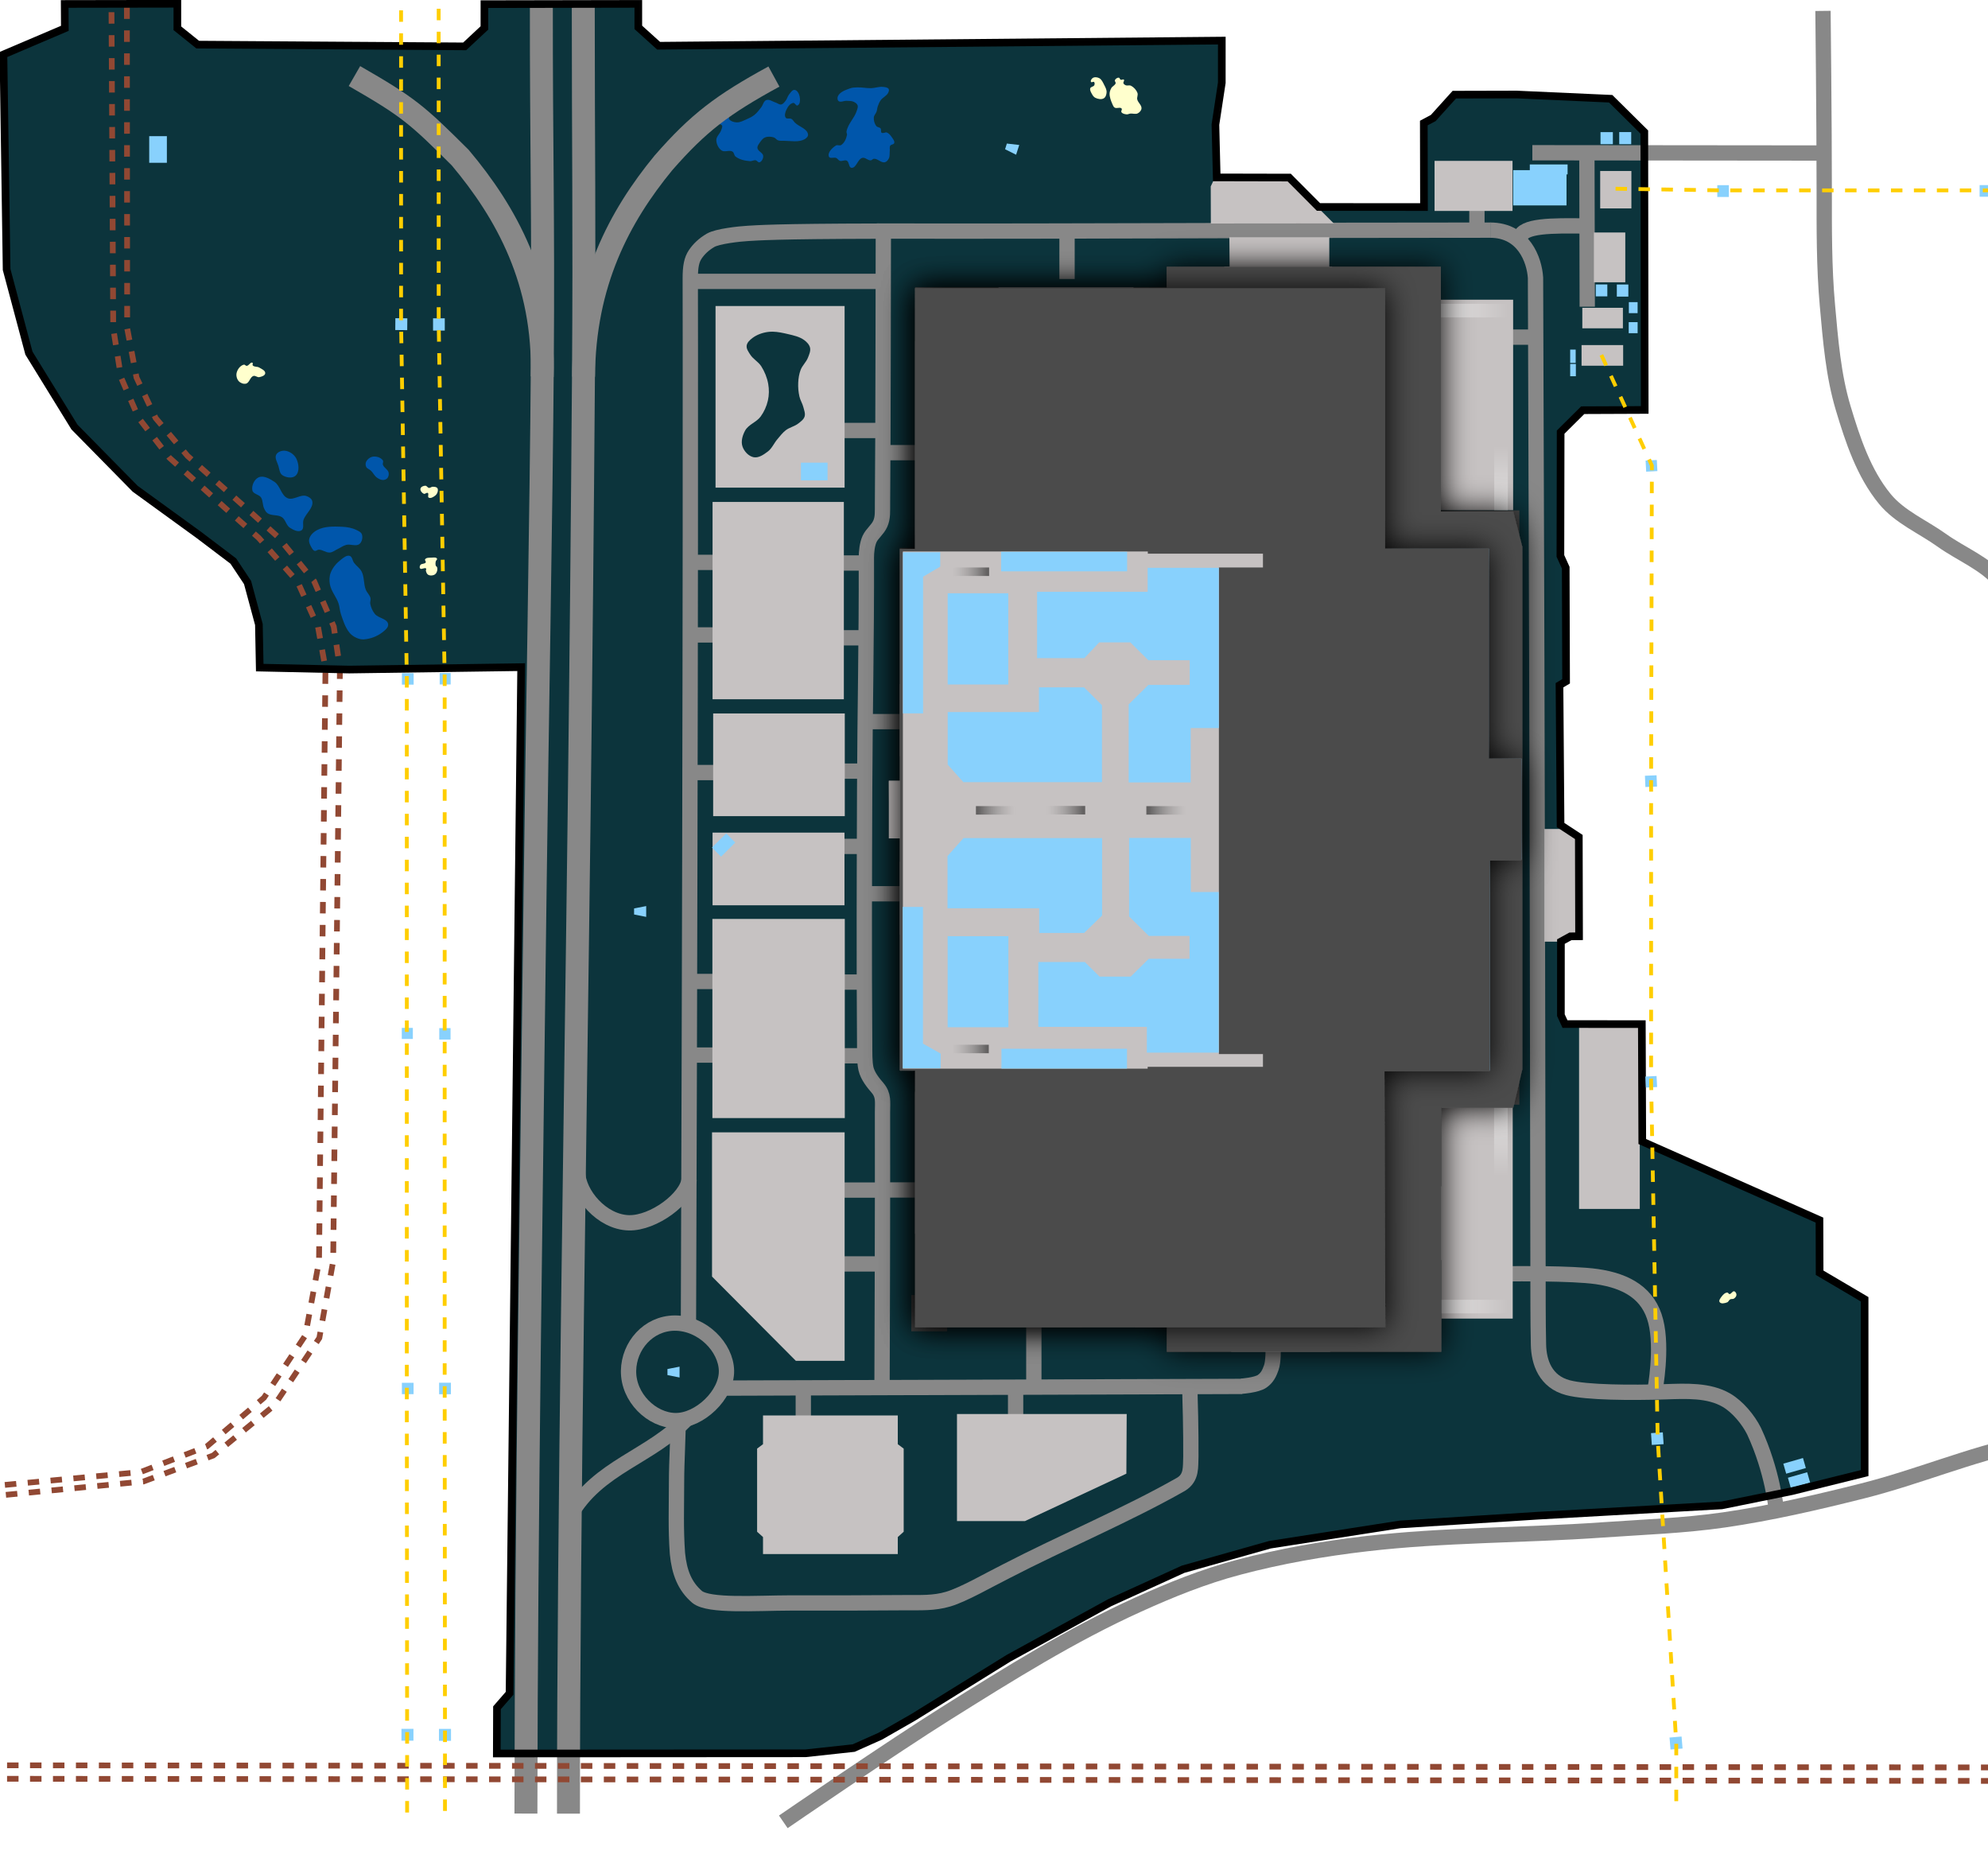
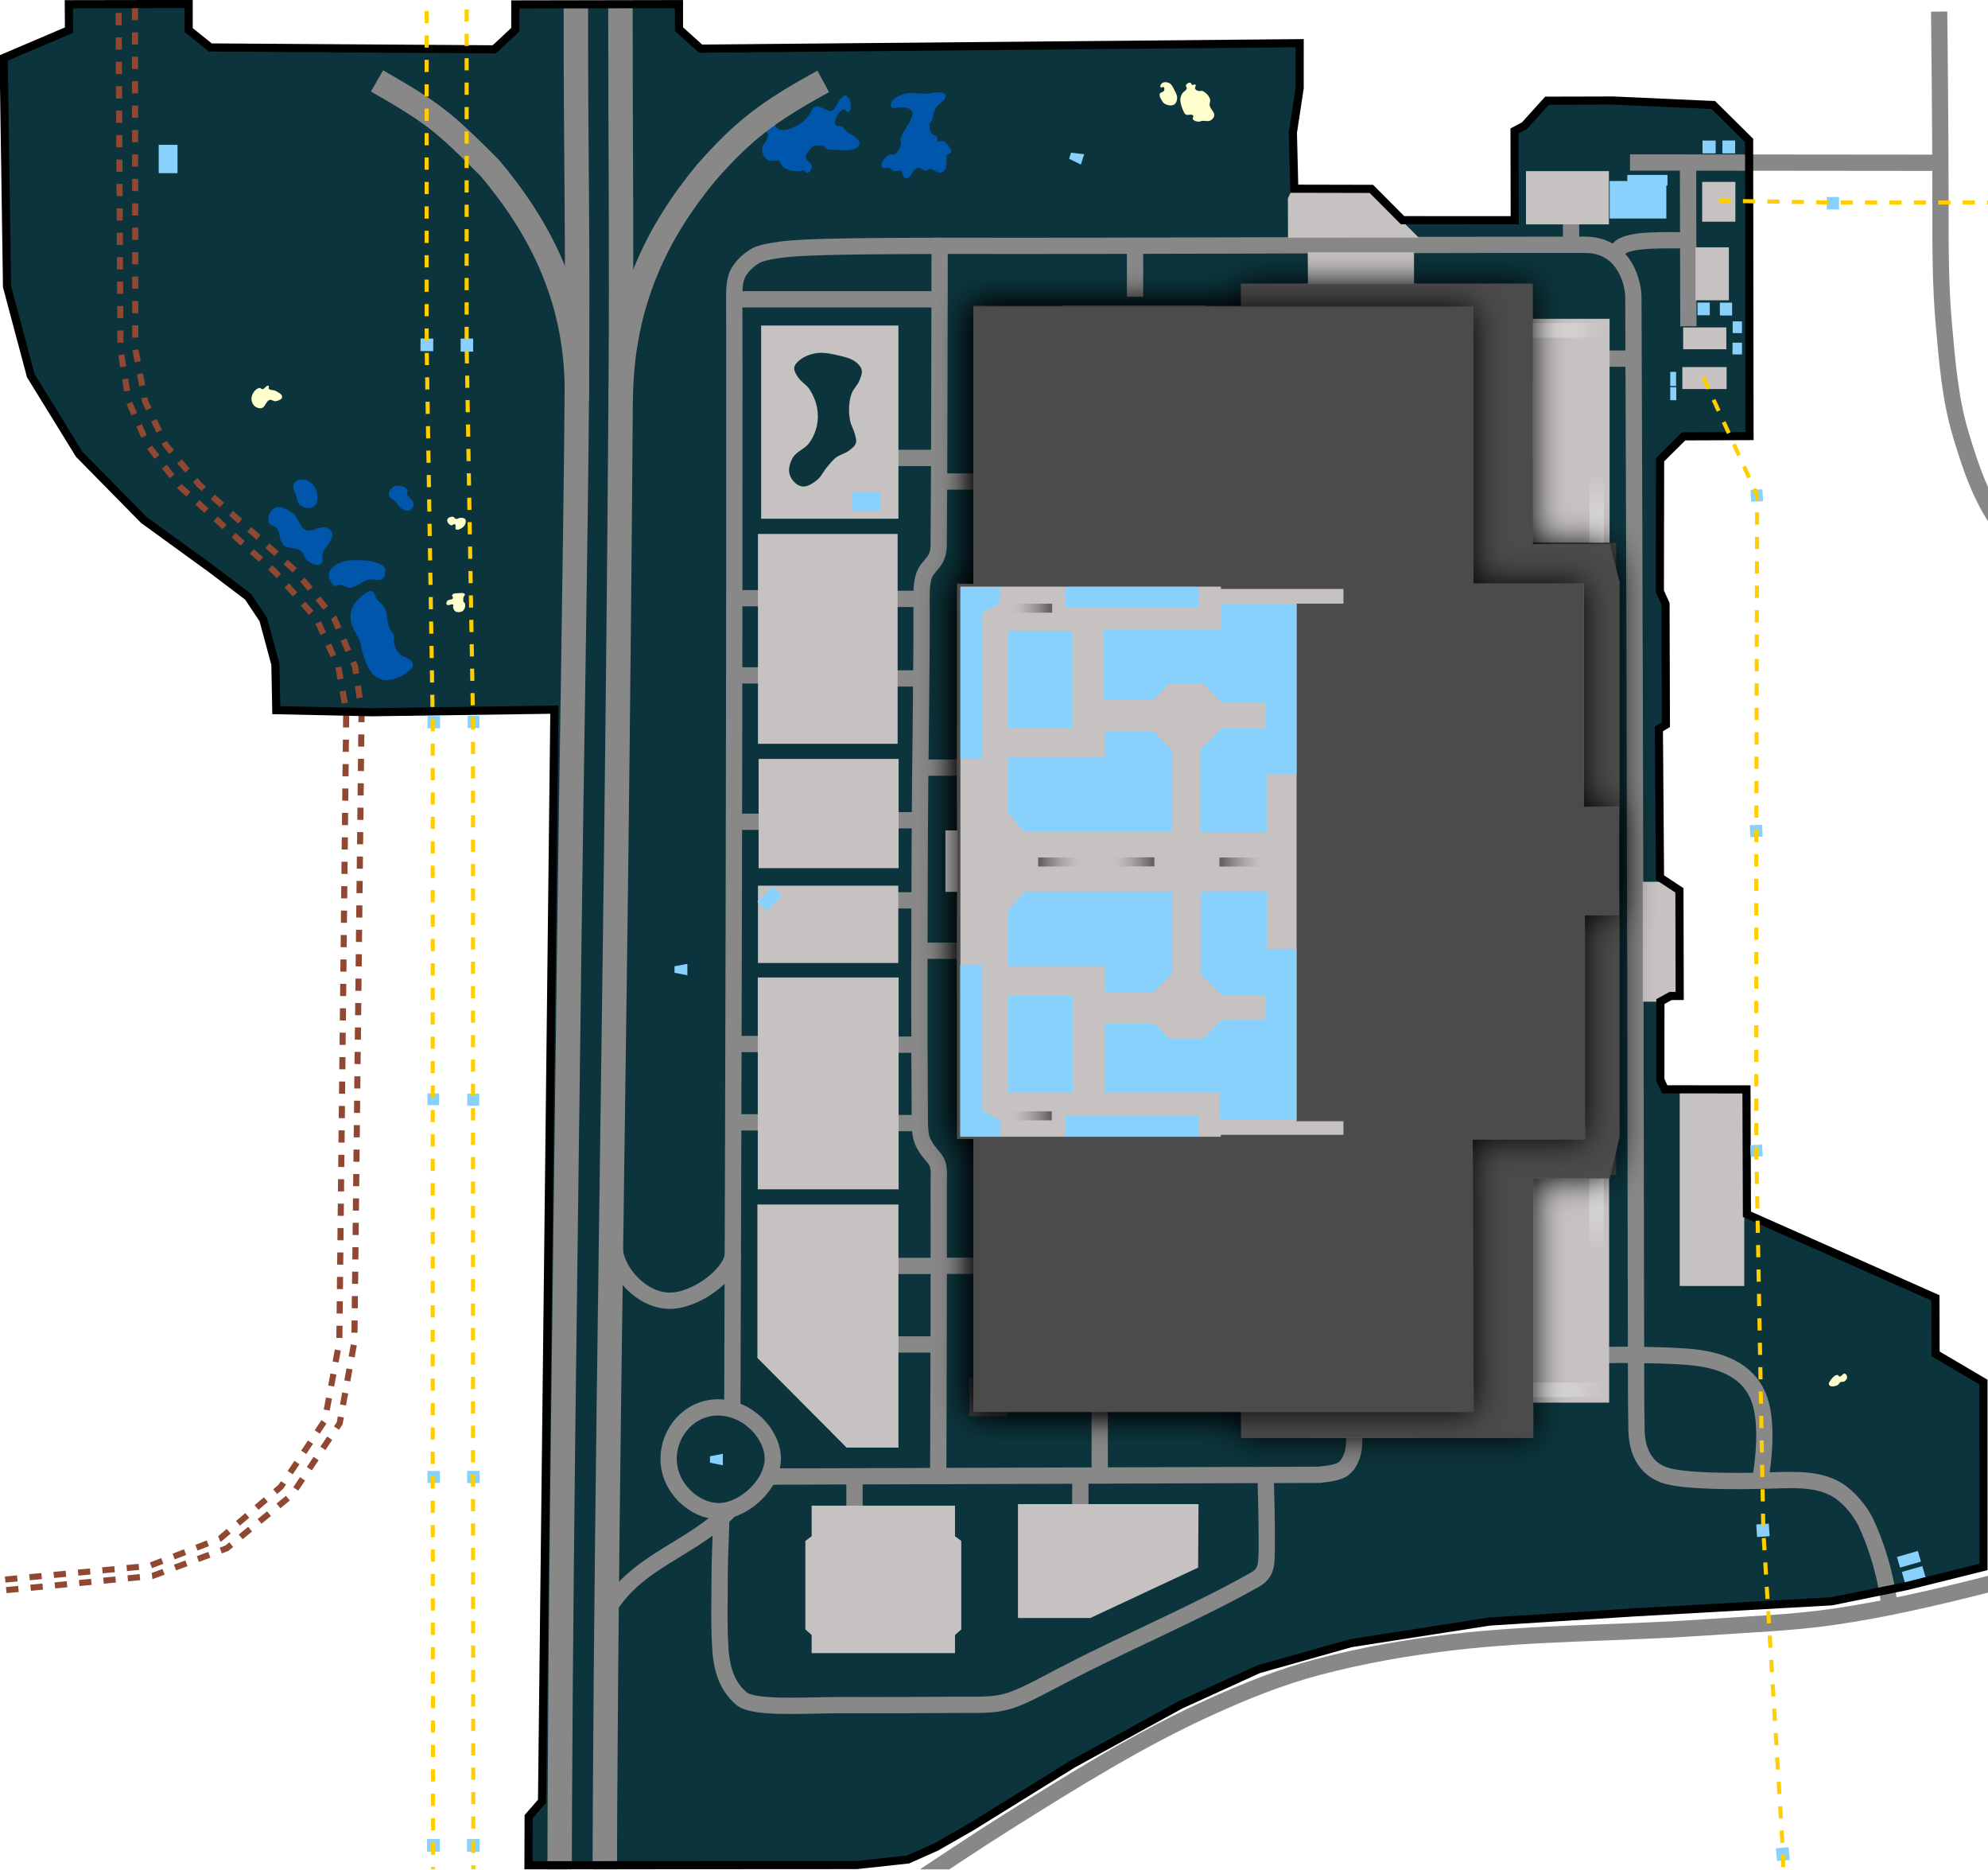
- <svg xmlns="http://www.w3.org/2000/svg" xmlns:xlink="http://www.w3.org/1999/xlink" xml:space="preserve" id="svg235" width="977.1" height="918.559" version="1.1" viewBox="0 0 977.1 977.1" preserveAspectRatio="xMinYMin meet">
+ <svg xmlns="http://www.w3.org/2000/svg" xmlns:xlink="http://www.w3.org/1999/xlink" xml:space="preserve" id="svg235" width="977.1" height="918.559" version="1.1" viewBox="0 0 977.1 977.1" preserveAspectRatio="xMinYMin slice">
  <style id="style_common">
    .cement { fill:#c6c2c2 }
    .land { fill:#0c343c }
    .rock { fill:#ffffcd }
    .water { fill:#0056ab }
    .wood { fill:#593700 }
    .tarmac { fill:#888 }
    .gravel { fill:#946d3e }
    .building { fill:#88d1fd }
    .map_border { fill:none;stroke:#000;stroke-width:4 }
    .fence { fill:none;stroke:#c4e3c3;stroke-width:1 }
    .road_tarmac { fill:none;stroke:#888 }
    .road_gravel { fill:none;stroke:#946d3e }
    .road_small { stroke-width:5 }
    .road_medium { stroke-width:8 }
    .road_large { stroke-width:12 }
    .railroad { fill:none;stroke:#914833;stroke-dasharray:6;stroke-width:3 }
    .danger { fill:red;fill-opacity:.4;stroke:red;stroke-dasharray:4,2;stroke-width:2 }
  </style>
  <style id="style_interchange">
    .shadow{filter:drop-shadow(0 0 8px #000)}
    .structure{ fill:#4b4b4b }
    .powerline{ fill:none;stroke:#ffce00;stroke-width:2;stroke-miterlimit:10;stroke-dasharray:6,6 }
  </style>
  <defs id="defs1">
    <linearGradient id="rampDown_l2r">
      <stop id="stop200" offset="0" style="stop-color:#777777;stop-opacity:0;" />
      <stop id="stop199" offset="1" style="stop-color:#000000;stop-opacity:0.5;" />
    </linearGradient>
    <linearGradient id="rampDown_r2l">
      <stop id="stop84" offset="0" style="stop-color:#000000;stop-opacity:0.5;" />
      <stop id="stop85" offset="1" style="stop-color:#777777;stop-opacity:0;" />
    </linearGradient>
    <linearGradient id="rampUp_l2r">
      <stop id="stop168" offset="0" style="stop-color:#ffffff;stop-opacity:0;" />
      <stop id="stop169" offset="1" style="stop-color:#ffffff;stop-opacity:0.5;" />
    </linearGradient>
    <linearGradient id="rampUp_r2l">
      <stop id="stop176" offset="0" style="stop-color:#ffffff;stop-opacity:0.5;" />
      <stop id="stop175" offset="1" style="stop-color:#ffffff;stop-opacity:0;" />
    </linearGradient>
    <linearGradient xlink:href="#rampDown_l2r" id="linearGradient199" x1="559.72" x2="580.328" y1="616.028" y2="616.028" gradientUnits="userSpaceOnUse" />
    <linearGradient xlink:href="#rampDown_l2r" id="linearGradient204" x1="615.41" x2="636.924" y1="475.45" y2="475.45" gradientUnits="userSpaceOnUse" />
    <linearGradient xlink:href="#rampDown_l2r" id="linearGradient208" x1="559.918" x2="580.392" y1="335.181" y2="335.181" gradientUnits="userSpaceOnUse" />
    <linearGradient xlink:href="#rampDown_l2r" id="linearGradient244" x1="654.3" x2="666.345" y1="622.466" y2="622.466" gradientUnits="userSpaceOnUse" />
    <linearGradient xlink:href="#rampDown_r2l" id="linearGradient178" x1="534.583" x2="551.118" y1="475.259" y2="475.259" gradientUnits="userSpaceOnUse" />
    <linearGradient xlink:href="#rampDown_r2l" id="linearGradient183" x1="562.593" x2="578.763" y1="648.223" y2="648.223" gradientUnits="userSpaceOnUse" />
    <linearGradient xlink:href="#rampDown_r2l" id="linearGradient185" x1="689.426" x2="716.388" y1="638.206" y2="638.206" gradientUnits="userSpaceOnUse" />
    <linearGradient xlink:href="#rampDown_r2l" id="linearGradient190" x1="653.566" x2="665.019" y1="326.371" y2="326.371" gradientUnits="userSpaceOnUse" />
    <linearGradient xlink:href="#rampDown_r2l" id="linearGradient192" x1="563.652" x2="577.103" y1="216.613" y2="216.613" gradientUnits="userSpaceOnUse" />
    <linearGradient xlink:href="#rampDown_r2l" id="linearGradient194" x1="547.947" x2="578.655" y1="313.955" y2="313.955" gradientUnits="userSpaceOnUse" />
    <linearGradient xlink:href="#rampDown_r2l" id="linearGradient202" x1="675.547" x2="697.621" y1="475.556" y2="475.556" gradientUnits="userSpaceOnUse" />
    <linearGradient xlink:href="#rampDown_r2l" id="linearGradient206" x1="575.148" x2="596.969" y1="475.676" y2="475.676" gradientUnits="userSpaceOnUse" />
    <linearGradient xlink:href="#rampDown_r2l" id="linearGradient240" x1="887.882" x2="887.882" y1="481.813" y2="469.194" gradientUnits="userSpaceOnUse" />
    <linearGradient xlink:href="#rampDown_r2l" id="linearGradient84" x1="655.973" x2="655.973" y1="565.05" y2="554.986" gradientUnits="userSpaceOnUse" />
    <linearGradient xlink:href="#rampUp_l2r" id="linearGradient169" x1="674.614" x2="687.492" y1="475.591" y2="475.591" gradientUnits="userSpaceOnUse" />
    <linearGradient xlink:href="#rampUp_l2r" id="linearGradient175" x1="574.559" x2="586.747" y1="475.591" y2="475.591" gradientUnits="userSpaceOnUse" />
    <linearGradient xlink:href="#rampUp_l2r" id="linearGradient229" x1="566.338" x2="574.468" y1="216.6" y2="216.6" gradientUnits="userSpaceOnUse" />
    <linearGradient xlink:href="#rampUp_l2r" id="linearGradient231" x1="547.768" x2="566.721" y1="314.02" y2="314.02" gradientUnits="userSpaceOnUse" />
    <linearGradient xlink:href="#rampUp_l2r" id="linearGradient233" x1="534.908" x2="545.617" y1="475.273" y2="475.273" gradientUnits="userSpaceOnUse" />
    <linearGradient xlink:href="#rampUp_l2r" id="linearGradient235" x1="563.23" x2="574.456" y1="648.18" y2="648.18" gradientUnits="userSpaceOnUse" />
    <linearGradient xlink:href="#rampUp_l2r" id="linearGradient237" x1="652.08" x2="652.08" y1="570.197" y2="552.706" gradientUnits="userSpaceOnUse" />
    <linearGradient xlink:href="#rampUp_l2r" id="linearGradient239" x1="688.48" x2="705.508" y1="638.044" y2="638.044" gradientUnits="userSpaceOnUse" />
    <linearGradient xlink:href="#rampUp_r2l" id="linearGradient173" x1="624.846" x2="637.665" y1="475.41" y2="475.41" gradientUnits="userSpaceOnUse" />
    <linearGradient xlink:href="#rampUp_r2l" id="linearGradient180" x1="569.985" x2="582.735" y1="615.862" y2="615.862" gradientUnits="userSpaceOnUse" />
    <linearGradient xlink:href="#rampUp_r2l" id="linearGradient187" x1="569.395" x2="583.138" y1="335.232" y2="335.232" gradientUnits="userSpaceOnUse" />
    <linearGradient xlink:href="#rampUp_r2l" id="linearGradient219" x1="887.768" x2="887.768" y1="481.878" y2="469.138" gradientUnits="userSpaceOnUse" />
    <linearGradient xlink:href="#rampUp_r2l" id="linearGradient221" x1="882.455" x2="882.455" y1="298.96" y2="261.574" gradientUnits="userSpaceOnUse" />
    <linearGradient xlink:href="#rampUp_r2l" id="linearGradient223" x1="848.279" x2="886.75" y1="182.324" y2="182.324" gradientUnits="userSpaceOnUse" />
    <linearGradient xlink:href="#rampUp_r2l" id="linearGradient225" x1="882.449" x2="882.449" y1="650.491" y2="691.245" gradientUnits="userSpaceOnUse" />
    <linearGradient xlink:href="#rampUp_r2l" id="linearGradient227" x1="848.471" x2="886.866" y1="767.817" y2="767.817" gradientUnits="userSpaceOnUse" />
    <linearGradient xlink:href="#rampUp_r2l" id="linearGradient242" x1="660.831" x2="668.614" y1="326.469" y2="326.469" gradientUnits="userSpaceOnUse" />
    <linearGradient xlink:href="#rampUp_r2l" id="linearGradient246" x1="660.571" x2="669.358" y1="622.62" y2="622.62" gradientUnits="userSpaceOnUse" />
  </defs>
  <g id="Ground_Level" data-name="Ground Level">
    <g id="Base_Terrain" class="land" data-name="Base Terrain">
      <path d="m816.069 530.62 2.145 4.638 40.176.043.231 61.355 92.636 41.079.08 27.516 23.521 13.856.018 90.846-37.972 9.438-36.744 7.449-96.386 5.404-71.785 4.546-68.048 10.614-45.401 12.824-38.391 17.498-52.854 29.013-49.816 30.879-17.22 9.853-13.949 6.225-25.19 2.73-161.375.098.085-23.886 6.578-7.562 6.071-536.368-89.927 1.258-46.756-1.014-.439-22.528-5.931-21.96-7.45-11.209-18.054-13.67-33.258-24.122-31.744-32.266-23.791-38.609-11.672-43.721L1.796 28.49 33.901 14.808l-.075-12.738 58.9-.101V14.773l10.636 8.546 139.573.925 10.325-9.642.01-12.427 80.452-.152V14.306l10.629 9.602 294.436-2.689-.005 22.034-3.329 21.897.679 27.578 37.898.084 15.306 15.373 55.157.034-.096-43.904 4.918-2.611 11.036-12.225 32.516-.08 49.232 2.214 17.588 17.406.201 145.256-32.401.133-11.547 11.464-.123 64.705 2.782 6.141.185 59.389-3.449 2.054.56 73.058 9.544 6.268.131 51.896-4.503.032-4.977 2.732z" />
    </g>
    <g id="Water" class="water">
      <path d="M190.207 334.203c3.412-.247 6.891-1.532 9.604-3.617 1.417-1.09 3.381-2.597 3.118-4.365-.433-2.904-5.161-3.063-6.985-5.363-1.191-1.502-2.005-3.357-2.37-5.239-.19-.98.355-2.022.125-2.993-.395-1.666-1.883-2.891-2.494-4.49-1.142-2.987-.679-6.501-2.121-9.355-.917-1.815-2.786-2.977-3.991-4.615-.841-1.143-.891-3.193-2.245-3.617-1.599-.501-3.289.971-4.615 1.996-2.297 1.774-4.334 4.146-5.363 6.86-.724 1.908-.746 4.104-.374 6.111.657 3.549 3.344 6.431 4.49 9.854.608 1.817.634 3.796 1.247 5.612 1.142 3.384 2.245 6.951 4.49 9.729.915 1.131 2.169 2.013 3.492 2.619 1.239.567 2.633.972 3.992.873z" />
      <path d="M166.634 287.306c2.016-.036 3.853 1.675 5.862 1.497 1.501-.133 2.752-1.23 4.116-1.871 1.464-.688 2.802-1.702 4.365-2.12 2.255-.604 5.197 1.002 6.985-.499 1.312-1.102 1.799-3.366 1.247-4.989-.41-1.205-1.844-1.824-2.994-2.37-2.269-1.077-4.849-1.515-7.358-1.621-4.4-.186-9.219-.343-13.097 1.746-1.842.992-3.673 2.694-4.115 4.739-.34 1.569.55 3.236 1.371 4.615.362.606.814 1.323 1.497 1.497.714.182 1.384-.61 2.121-.624z" />
      <path d="M143.493 251.855c-2.396-1.582-5.677-3.53-8.29-2.341-2.302 1.048-3.809 4.395-3.243 6.86.43 1.874 3.43 2.014 4.49 3.617 1.096 1.658.769 3.942 1.621 5.738.435.917.918 1.908 1.747 2.494 2.148 1.521 5.434.635 7.608 2.121 1.888 1.29 2.195 4.246 4.116 5.488 1.748 1.129 4.355 2.507 6.094 1.363 1.518-.998.456-3.626 1.015-5.355 1.116-3.451 5.359-6.303 4.615-9.853-.284-1.356-1.803-2.329-3.127-2.738-3.121-.966-6.705 2.399-9.732 1.168-3.399-1.381-3.852-6.542-6.914-8.562z" />
      <path d="M195.071 238.663c-1.477.189-2.94 1.294-3.617 2.62-.416.814-.396 1.919 0 2.744.461.959 1.728 1.256 2.494 1.995 1.147 1.105 1.817 2.701 3.119 3.617.947.667 2.085 1.277 3.242 1.247.819-.02 1.728-.362 2.246-.997.617-.759.825-1.911.623-2.869-.349-1.66-2.469-2.503-2.993-4.116-.232-.712.422-1.627 0-2.245-1.032-1.511-3.299-2.228-5.114-1.996z" />
      <path d="M148.915 235.579c-1.646-.143-3.751.596-4.507 2.065-.904 1.758.551 3.931 1.127 5.822.515 1.69.613 3.876 2.066 4.882 1.905 1.32 5.242 1.852 6.948.282 2.189-2.016 1.705-6.258.375-8.92-1.086-2.175-3.587-3.922-6.009-4.131z" />
      <path d="M374.511 73.191c.011 2.038 1.084 4.298 2.762 5.455 1.579 1.089 4.105-.423 5.724.606.842.535.766 1.942 1.549 2.559 2.091 1.648 4.955 2.229 7.61 2.424.976.072 1.931-.631 2.896-.471.753.125 1.285 1.284 2.02 1.077 1.231-.345 2.013-2.023 1.953-3.3-.08-1.718-2.836-2.467-3.03-4.176-.11-.969.599-1.885 1.145-2.694.746-1.105 1.596-2.318 2.828-2.829 1.431-.593 3.171-.47 4.647 0 .813.259 1.286 1.189 2.088 1.482 1.016.371 2.151.265 3.233.269 3.579.014 7.569.912 10.708-.808.885-.485 1.913-1.419 1.818-2.425-.291-3.085-4.667-4.083-6.869-6.263-.633-.626-1.043-1.518-1.819-1.953-.879-.493-2.357.2-2.963-.606-.839-1.116-.255-2.911.337-4.176.72-1.538 1.948-3.385 3.636-3.569.843-.092 1.371 1.665 2.156 1.347 1.478-.6 1.463-3.084 1.144-4.647-.291-1.43-1.178-3.324-2.626-3.502-1.235-.151-2.098 1.402-2.896 2.357-.805.964-1.025 2.327-1.818 3.3-.634.777-1.305 1.765-2.29 1.953-1.025.196-1.964-.709-2.963-1.01-1.601-.483-3.279-1.853-4.849-1.28-1.468.537-1.722 2.615-2.694 3.839-1.088 1.369-2.136 2.814-3.502 3.906-1.225.979-2.669 1.669-4.108 2.29-1.643.709-3.33 1.672-5.118 1.616-1.371-.043-2.948-.439-3.839-1.482-.761-.89.223-2.769-.741-3.435-1.233-.851-3.277-.265-4.445.673-1.218.979-2.249 2.92-1.684 4.378.4 1.03 2.471.493 2.964 1.482.387.776-.199 1.736-.472 2.559-.591 1.782-2.501 3.174-2.492 5.051z" />
      <path d="M438.363 52.775c-.64-.57-.623-1.789-.248-2.559 1.101-2.257 3.997-3.185 6.357-4.045 1.174-.428 2.466-.448 3.715-.495 2.424-.092 4.84.471 7.265.413 2.102-.051 4.187-.923 6.274-.66 1.019.129 2.356.195 2.889 1.073.345.569.045 1.383-.248 1.981-.82 1.678-2.886 2.436-3.962 3.963-.667.946-1.104 2.045-1.486 3.137-.318.907-.344 1.899-.661 2.807-.361 1.034-1.316 1.88-1.403 2.972-.124 1.571.338 3.308 1.321 4.54.53.664 1.72.557 2.229 1.238.455.61-.082 1.733.495 2.229.314.269.826.107 1.239.083.447-.027.89-.37 1.32-.248 1.255.358 2.152 1.565 2.89 2.642.6.877 1.485 1.961 1.156 2.972-.254.777-1.64.623-2.064 1.321-.474.779-.15 1.818-.248 2.724-.143 1.323.102 2.773-.495 3.963-.428.852-1.136 1.764-2.064 1.981-1.966.461-3.768-1.998-5.779-1.816-.588.053-.98.769-1.568.826-1.517.145-2.889-1.653-4.376-1.321-2.529.565-3.21 5.544-5.779 5.201-1.46-.195-1.092-3.025-2.394-3.715-1.07-.568-2.483.464-3.632.083-.763-.253-1.164-1.16-1.899-1.486-1.174-.522-3.271.512-3.797-.66-.942-2.097 1.676-4.653 3.632-5.861.776-.479 1.956.243 2.724-.248 1.714-1.095 2.668-3.286 3.055-5.284.111-.573-.34-1.157-.248-1.734.637-3.999 4.171-7.029 5.366-10.897.287-.929.75-1.977.413-2.889-.317-.86-1.23-1.437-2.064-1.816-1.137-.517-2.468-.425-3.715-.495-1.401-.079-3.162 1.016-4.21.083z" />
    </g>
    <g id="Structure" class="structure">
      <path d="m753.2 139.421-143.313.015v10.694H478.383v136.242h-7.971v272.834h7.921v117.698h-1.866v18.947h18.704v-2.246h114.874v13.026h143.412l.29-129.237h40.604V266.772h-41.443z" />
    </g>
    <g id="Roads" class="road_tarmac">
      <g id="Normal_Roads" class="road_medium" data-name="Normal Roads">
        <path d="M297.988 792.235c14.514-25.829 42.63-30.618 61.465-51.118" />
        <path d="M379.821 716.477c.227 12.606-14.117 26.222-26.725 26.062-12.291-.158-24.699-11.961-24.477-26.062.214-13.064 10.305-24.768 24.074-24.92 14.6-.054 26.908 12.735 27.128 24.92z" />
        <path d="M301.997 612.56c.195 11.491 12.638 26.263 26.811 26.582 12.852.288 30.38-12.701 31.501-22.739" />
        <path d="M359.939 691.106c1.321-372.342.972-539.185.949-545.514-.023-6.329.745-9.868 2.59-12.613 1.845-2.745 4.422-5.271 8.032-7.376 3.61-2.105 14.905-3.363 19.675-3.623 4.771-.26 13.585-1.076 68.095-1.173" />
        <path d="M665.64 704.86s.169 6.878-.985 9.987c-.96 2.69-1.992 5.192-4.786 7.135-2.928 2.036-10.856 2.577-10.856 2.577" />
        <path d="m649.46 724.66-270.824.884" />
        <path d="M622.084 723.162c.009 6.913.238 11.697.349 17.224.169 8.511.201 13.852.178 20.922-.28 5.229.651 10.977-5.13 14.502-28.254 16.081-62.396 30.406-91.5 45.511-8.95 4.446-22.016 12.08-30.262 14.524-7.477 2.215-14.419 1.799-22.216 1.847-20.106.123-38.313.233-60.127.154-18.706.042-42.61 1.847-48.871-3.131-6.481-5.55-9.34-12.792-10.319-22.695-.946-13.264-.479-23.843-.472-37.625.006-10.957.957-24.531.774-32.971" />
        <path d="M461.83 121.814s-.121 113.096-.434 141.108c-.05 4.421.283 7.601-1.197 10.89-1.386 3.083-4.262 5.04-5.583 7.926-1.215 2.658-1.666 6.672-1.657 9.79.125 43.479-.741 80.121-.89 120.184-.165 44.759-.337 89.709 0 134.278.026 3.371-.114 9.167.672 12.593.914 3.986 3.991 7.626 5.952 9.899 3.469 4.023 2.682 7.418 2.698 12.778.127 46.257-.239 140.566-.239 140.566" />
        <path d="M458.678 120.766c109.513.22 210.884-.521 320.668-.476" />
        <path d="M865.294 726.364s3.976-21.391.359-35.737c-3.619-14.345-14.901-21.096-30.913-23.378-12.999-1.853-44.156-1.46-44.156-1.46" />
        <path d="M804.108 666.926c-.166-48.595-.157-224.139-1.309-521.737-.584-9.27-6.133-24.868-23.61-24.893" />
        <path d="M928.608 788.664s-1.77-19.587-11.561-40.655c-3.032-6.024-8.537-12.665-14.343-16.093-9.284-5.477-21.34-4.802-32.03-4.461-17.847.57-41.109.451-50.892-2.114-11.832-3.101-15.228-13.359-15.429-22.457-.29-13.025-.224-29.371-.245-35.468" />
        <path d="M440.026 660.637h18.958" />
        <path d="M440.353 622.038h18.23" />
        <path d="M438.953 551.842h11.213" />
        <path d="M438.588 513.321h12.005" />
        <path d="M438.565 442.399h12.005" />
        <path d="M375.792 513.006h-13.28" />
        <path d="M375.792 551.477h-13.371" />
        <path d="M377.003 403.803H362.33" />
        <path d="M438.766 333.368h12.005" />
        <path d="M439.211 294.275h11.56" />
        <path d="M377.731 293.95h-15.777" />
        <path d="M377.395 331.869h-15.777" />
        <path d="M440.38 225.005h18.514" />
        <path d="M360.529 147.078h100.137" />
        <path d="M557.872 121.847v23.994" />
        <path d="M540.512 721.918v-31.135" />
        <path d="M530.987 723.493v15.828" />
        <path d="M419.982 727.628v14.124" />
        <path d="M451.375 403.056H439.37" />
        <path d="M790.79 176.219h15.226" />
        <path d="M462.993 236.599h18.514" />
        <path d="M454.276 377.185h18.513" />
        <path d="M454.562 467.165h18.513" />
        <path d="M462.355 621.979h18.514" />
        <path d="M772.168 109.12v8.945" />
        <path d="m829.667 81.779.183 78.53" />
        <path d="m954.165 79.985-153.021-.15" />
        <path d="M828.682 118.11c-17.28-.202-32.747-.317-33.909 6.061" />
        <path d="M1192.12 743.125s-48.74 1.164-73 3.289c-20.26 1.774-40.6 3.689-60.5 7.891-28.84 6.091-56.25 17.803-84.838 24.991-23.894 6.006-47.958 11.585-72.341 15.125-21.113 3.067-42.506 3.761-63.789 5.261-41.18 2.903-82.634 2.433-123.636 7.234-22.55 2.641-44.649 6.501-66.595 12.321-18.23 4.834-35.366 11.77-52.545 19.554-34.948 15.836-67.128 36.028-99.653 56.382-28.817 18.034-85.692 57.081-85.692 57.081" />
        <path d="M1060.73 753.004s2.48-254.858 3.26-383.25c.08-12.184-1.07-24.57-4.4-36.288-2.97-10.406-6.74-21.141-13.67-29.446-8.04-9.617-20.55-14.355-30.74-21.642-9.97-7.129-21.986-12.12-29.758-21.599-11.026-13.457-16.753-30.775-21.751-47.439-5.202-17.344-6.625-35.656-8.252-53.69-1.814-20.111-1.672-40.364-1.672-60.557.009-35.018-.649-93.394-.649-93.394" />
      </g>
      <g id="Highways" class="road_large">
        <path d="M404.624 40.014c-26.897 14.676-39.424 24.139-57.743 45.085-23.053 28.049-41.54 62.746-41.782 111.785" />
        <path d="M274.968 947.923c.148-153.392 2.956-330.318 4.832-484.737.938-77.21 3.189-196.881 3.744-274.029.556-77.149-.585-111.774-.511-188.473" />
        <path d="M185.312 39.755c28.247 16.232 32.586 20.032 55.308 42.648 24.094 28.658 44.204 64.643 42.85 114.469" />
        <path d="M297.208 947.95c0-153.401 3.694-367.166 5.571-521.626.938-77.23 1.727-154.46 2.281-231.557.553-77.097-.121-117.144-.121-193.843" />
      </g>
    </g>
    <g id="Rocks" class="rock">
      <path d="M124.848 199.267c.903.968 2.482 1.57 3.768 1.256 1.812-.443 2.111-3.472 3.894-4.02.981-.301 2.005.814 3.014.629 1.223-.225 3.019-.773 3.14-2.01.142-1.444-1.898-2.264-3.14-3.015-1.02-.616-2.651-.196-3.391-1.13-.287-.363.282-1.163-.125-1.382-1.008-.539-1.874 1.575-3.015 1.633-.543.028-.977-.75-1.507-.628-1.85.427-3.325 2.425-3.768 4.271-.353 1.471.099 3.289 1.13 4.396z" />
      <path d="M219.832 255.386c.233-.97 1.59-1.515 2.587-1.504.729.009 1.14 1.056 1.864 1.143.649.077 1.212-.585 1.865-.601.851-.022 1.904.022 2.466.661.4.456.366 1.211.24 1.804-.174.828-.653 1.65-1.323 2.166-.945.727-2.414 1.649-3.428 1.022-.693-.428.251-1.946-.421-2.406-.591-.404-1.446.7-2.105.421-.989-.418-1.995-1.663-1.745-2.706z" />
      <path d="M219.652 297.127c-.408-.444-.216-1.304.12-1.804.585-.871 2.376-.437 2.827-1.384.23-.483-.636-1.105-.361-1.564.599-.996 2.207-.857 3.368-.902.979-.037 2.444-.332 2.887.542.232.455-.554.883-.661 1.383-.168.784-.256 1.668.06 2.406.112.26.502.336.601.601.311.828.177 1.838-.18 2.647-.269.609-.768 1.188-1.383 1.443-.945.392-2.192.467-3.068-.06-.707-.426-1.04-1.356-1.203-2.165-.071-.356.36-.81.121-1.083-.688-.783-2.423.708-3.128-.06z" />
      <path d="M571.336 40.744c.964-.605 2.408-.404 3.412.131 1.244.662 1.848 2.16 2.494 3.413.635 1.229 1.387 2.556 1.313 3.938-.063 1.153-.454 2.555-1.444 3.15-1.277.768-3.124.393-4.463-.263-.835-.409-1.397-1.28-1.837-2.1-.472-.879-1.111-1.944-.788-2.888.284-.828 1.739-.778 2.1-1.575.236-.52.288-1.319-.131-1.706-.385-.357-1.287.439-1.575 0-.418-.639.272-1.694.919-2.1z" />
      <path d="M582.886 41.926c-.203.502.524 1.05.394 1.575-.268 1.083-1.678 1.525-2.232 2.494-.5.877-.892 1.878-.918 2.888-.05 1.899.68 3.773 1.443 5.513.293.667.569 1.444 1.182 1.837 1.041.668 2.898-.438 3.675.525.385.478-.451 1.313-.131 1.837.52.854 1.761 1.085 2.756 1.181.623.061 1.216-.317 1.837-.394 1.304-.16 2.766.461 3.938-.131.945-.478 1.843-1.442 1.969-2.494.211-1.769-1.886-3.109-2.232-4.856-.212-1.074.502-2.251.132-3.281-.577-1.603-1.892-3.038-3.413-3.806-.824-.416-1.91.106-2.756-.263-.483-.21-1-.555-1.181-1.05-.213-.581.667-1.37.262-1.837-.373-.43-1.188.235-1.706 0-.424-.192-.459-.982-.919-1.05-.817-.121-1.791.547-2.1 1.313z" />
      <path d="M899.989 677.837c.766-1.033 1.863-2.249 3.15-2.231.437.006.613.761 1.05.787.958.057 1.56-1.669 2.493-1.443.708.171 1.188 1.109 1.182 1.837-.009.789-.658 1.53-1.313 1.969-.556.372-1.379.078-1.969.394-.654.35-.884 1.302-1.575 1.575-1.221.482-3.187.946-3.937-.132-.553-.795.342-1.978.919-2.756z" />
    </g>
    <g id="Pavement" class="cement">
      <g id="Outdoors">
        <path d="m697.319 116.767-23.967-23.931-38.201.057-2.152 4.546.06 19.383" />
        <path d="M750.017 84.08v26.178h40.763V84.08Z" />
        <path d="M753.27 266.653V156.656h37.83v109.997z" />
        <path d="M836.617 108.941V89.374h16.313v19.567z" />
        <path d="M833.325 147.552v-26.03h16.411v26.03z" />
        <path d="M827.27 171.602v-10.717h21.225v10.717z" />
        <path d="M826.876 191.159v-10.788h21.746v10.788z" />
        <path d="M500.329 739.078v55.964h35.574l52.986-24.776.175-31.188z" />
        <path d="M374.1 159.958v94.911h67.476v-94.911zm29.993 13.414c2.631.058 5.28.645 7.842 1.245 2.963.695 6.116 1.36 8.56 3.172 1.334.988 2.651 2.344 3.014 3.963.39 1.74-.457 3.572-1.11 5.231-.902 2.295-2.926 4.039-3.805 6.342-.806 2.111-1.153 4.402-1.268 6.659-.124 2.437.099 4.912.634 7.292.433 1.926 1.587 3.635 2.06 5.55.395 1.604 1.133 3.34.635 4.915-.495 1.57-2.031 2.634-3.329 3.646-1.94 1.511-4.553 1.988-6.501 3.487-1.718 1.323-3.034 3.106-4.439 4.757-1.734 2.037-2.781 4.728-4.914 6.342-2.136 1.616-4.822 3.527-7.451 3.012-2.676-.526-5.025-3.113-5.867-5.708-.861-2.652.081-5.803 1.428-8.245 1.753-3.177 5.944-4.361 8.085-7.291 1.813-2.483 3.13-5.403 3.805-8.402.64-2.836.678-5.861.159-8.721-.59-3.244-1.872-6.416-3.646-9.195-1.488-2.332-4.218-3.695-5.709-6.025-.921-1.438-2.131-3.064-1.902-4.756.223-1.644 1.688-2.962 3.011-3.963 2.31-1.746 5.219-2.785 8.087-3.171.869-.118 1.744-.156 2.621-.136z" />
        <path d="M372.54 365.491V262.363h68.645v103.128z" />
        <path d="M372.853 426.591v-53.676h68.817v53.676z" />
        <path d="M372.54 473.186v-37.991h68.98v37.991z" />
        <path d="M372.452 584.402V480.308h69.224v104.094z" />
        <path d="M372.261 591.856v75.385l43.839 44.058h25.488V591.856Z" />
        <path d="M398.917 739.835v15.024l-3.084 2.312v43.457l3.084 2.772v8.899h70.467V803.4l3.084-2.772v-43.457l-3.084-2.312v-15.024z" />
        <path d="M807.415 433.295v58.902h8.776l4.716-2.908 4.607-.012-.001-51.637-9.322-4.345z" />
        <path d="M825.573 631.894v-95.446h31.733v95.446z" />
        <path d="M753.564 689.211V577.41h37.322v111.801z" />
        <path d="m694.997 139.56-.013-15.547h-52.238l.121 15.547" />
      </g>
      <g id="Garage">
        <path d="m640.058 139.454.306 147.744h-59.291v11.087h23.662v9.911H569.85V265.52h22.778V150.123h-70.597v59.451l-6.407.131.064-10.44-3.871-.08.033-12.249-9.61-8.672h-23.792v124.959h16.532l.003 54.312h-24.575v37.724h71.244v55.185h-71.244v38.149h66.334l-.325 103.897h-35.889v-9.508h11.127v-12.404h-33.28v74.297h34.136v48.654l53.259.153v-23.595h47.224v-97.231h24.856v-10.437h-24.856v-.009h-6.569v-2.862h-25.838v-12.111h22.823v1.042h-21.715v10.016l61.362.171v-12.372h.361v12.374h.288v147.835H695.5v-29.25h25.546v-18.657h32.886v-38.553H696.85v-61.058h80.636v-.161h.434v-32.682h16.315v-59.124H777.92v-18.937h16.315v-50.673H777.92v-18.176h16.315v-58.991H777.92v-35.578h-51.274v242.439h-83.191v11.765h-.474v-6.464h-22.89v-20.234h-5.35v-21.634H567.68v-14.247l5.064-.152-.128-12.706-4.936-.044v-15.511h54.179v-49.984H567.68l.029-63.067 45.782-.133v-7.109h60.703V286.56h24.449v-60.784l55.401-.13v-38.238l-32.696.129v-18.281h-24.777l-.176-29.802zM515.851 272.319h33.902v13.217h-33.902z" />
        <path d="M464.694 408.354h7.064v6.801h14.375v15.2h-14.476v7.164h-6.66z" />
      </g>
    </g>
    <g id="Ramps" class="road_small road_tarmac" transform="translate(-.000027 .187718) scale(.889258)">
      <g id="Big_Ramps" class="road_medium">
        <path d="M887.774 182.359h-40.707" style="stroke:url(#linearGradient223)" />
        <path d="M882.511 261.056v38.665" style="stroke:url(#linearGradient221)" />
        <path d="M882.425 692.379V649.25" style="stroke:url(#linearGradient225)" />
        <path d="M887.865 767.758h-40.459" style="stroke:url(#linearGradient227)" />
      </g>
      <path d="M655.935 571.142v-19.26" style="stroke:url(#linearGradient237);stroke-width:12" />
      <path d="M546.722 313.967h21.117" style="stroke:url(#linearGradient231)" />
      <path d="M565.164 216.675h10.421" style="stroke:url(#linearGradient229)" />
      <path d="M533.862 475.348h12.745" style="stroke:url(#linearGradient233)" />
      <path d="M562.426 648.287h12.938" style="stroke:url(#linearGradient235)" />
      <path d="M687.449 638.098h18.962" style="stroke:url(#linearGradient239)" />
      <path d="M887.832 468.502v14.181" style="stroke:url(#linearGradient219)" />
      <path d="M669.87 326.436h-10.201" style="stroke:url(#linearGradient242)" />
      <path d="M670.155 622.504H659.9" style="stroke:url(#linearGradient246)" />
    </g>
    <g id="Train_Tracks" class="railroad" data-name="Train Tracks">
      <path d="m2.542 776.146 70.972-6.723 34.676-13.434 29.825-25.398 21.634-32.581 7.143-38.784 3.372-309.83-3.879-21.637-10.66-23.604-20.353-23.011-17.624-15.649-29.107-26.277-16.026-20.699-9.225-21.195-4.093-25.753-.926-169.512" />
      <path d="m3.084 781.34 71.881-6.983 36.494-13.564 31.904-26.176 23.599-35.278 7.224-40.113 3.533-309.96-3.23-21.766-10.271-23.735-18.924-23.14-17.884-16.168-29.367-26.148-16.675-19.79-10.004-21.195-4.872-25.753-.146-169.512" />
      <path d="M3.694 922.704 1188.62 923.967" />
      <path d="M3.694 929.756 1188.62 931.019" />
    </g>
    <g id="Buildings" class="building">
      <path d="M823.895 190.235v6.416h-2.97v-6.416z" />
      <path d="M823.8 182.724v6.965h-2.875v-6.965z" />
      <path d="M856.188 168.381v5.781h-4.661v-5.781z" />
      <path d="M799.816 85.957v2.98h-8.694v18.437h27.889V91.158h.561v-5.201z" />
      <path d="M856.178 157.924v5.755h-4.577v-5.755z" />
      <path d="M851.338 148.713v6.319h-6.024v-6.319z" />
      <path d="M840.348 148.681v6.222h-6.03v-6.222z" />
      <path d="M852.833 69.034v6.333h-6.264v-6.333z" />
      <path d="M843.238 69.062v6.302h-6.457v-6.302z" />
      <path d="m372.231 443.004 7.447-7.388 4.744 4.78-7.447 7.389z" />
      <path d="M418.735 251.076h13.931v-9.243h-13.931z" />
      <path d="M637.137 528.687h-10.462v3.731h10.462z" />
      <path d="m933.863 770.275 10.279-2.946-1.502-5.241-10.279 2.947z" />
      <path d="m934.754 772.4 10.073-2.878 1.542 5.394-10.074 2.878z" />
      <path d="M78.011 71.169V85.09h9.235V71.169Z" />
      <path d="M348.959 715.574v3.164l6.329 1.26v-5.659z" />
      <path d="m531.245 80.876 1.638-5.099-6.476-.744-.93 2.977z" />
      <path d="M331.513 474.824v3.164l6.329 1.26v-5.659z" />
    </g>
    <g id="Limit" class="map_border">
      <path d="m816.069 530.62 2.145 4.638 40.176.043.231 61.355 92.636 41.079.08 27.516 23.521 13.856.018 90.846-37.972 9.438-36.744 7.449-96.386 5.404-71.785 4.546-68.048 10.614-45.401 12.824-38.391 17.498-52.854 29.013-49.816 30.879-17.22 9.853-13.949 6.225-25.19 2.73-161.375.098.085-23.886 6.578-7.562 6.071-536.368-89.927 1.258-46.756-1.014-.439-22.528-5.931-21.96-7.45-11.209-18.054-13.67-33.258-24.122-31.744-32.266-23.791-38.609-11.672-43.721L1.796 28.49 33.901 14.808l-.075-12.738 58.9-.101V14.773l10.636 8.546 139.573.925 10.325-9.642.01-12.427 80.452-.152V14.306l10.629 9.602 294.436-2.689-.005 22.034-3.329 21.897.679 27.578 37.898.084 15.306 15.373 55.157.034-.096-43.904 4.918-2.611 11.036-12.225 32.516-.08 49.232 2.214 17.588 17.406.201 145.256-32.401.133-11.547 11.464-.123 64.705 2.782 6.141.185 59.389-3.449 2.054.56 73.058 9.544 6.268.131 51.896-4.503.032-4.977 2.732z" />
    </g>
    <g id="Powerline_Towers" class="building">
      <path d="m206.713 166.32 6.246.056-.056 6.186-6.246-.057z" />
      <path d="M226.406 166.376h6.133v6.414h-6.133z" />
      <path d="M210.129 351.863h6.138v5.99h-6.138z" />
      <path d="M229.878 351.765h5.742v5.989h-5.742z" />
      <path d="M210.062 537.267h5.785v5.784h-5.785z" />
      <path d="M229.66 537.381h5.898v5.974h-5.898z" />
      <path d="M210.11 722.77h6.118v5.934h-6.118z" />
      <path d="M229.579 722.724h6.164v6.027h-6.164z" />
      <path d="M209.878 903.647h6.285v6.181h-6.285z" />
      <path d="M229.509 903.674h6.286v6.234h-6.286z" />
      <path d="m872.869 908.191 6.292-.524.52 6.269-6.294.516z" />
      <path d="m863.191 749.083 6.169-.411.412 6.168-6.17.41z" />
      <path d="m860.229 562.697 5.862-.288.285 5.763-5.863.289z" />
      <path d="m860.009 405.48 6.08-.25.242 5.886-6.08.25z" />
      <path d="m860.361 240.737 5.864-.308.305 5.805-5.863.308z" />
      <path d="M897.839 96.79h6.056v6.164h-6.056z" />
      <path d="M1034.99 96.753h6.22v6.075h-6.22z" />
    </g>
    <g id="Powerlines" class="powerline">
      <path d="M212.849 947.372v-40.417l-.157-181.374V354.778l-3-185.797V0" />
      <path d="M232.639 946.554v-39.59l-.15-181.239V354.733l-3.137-185.57V.326" />
      <path d="m844.643 98.645 56.353.862h292.184" />
      <path d="m837.239 185.53 26.394 57.828-.398 164.86v157.168l3.448 186.877 9.708 158.943v33.009" />
    </g>
  </g>
  <g id="First_Floor" data-name="First Floor">
    <g id="Structure-1" class="structure shadow" data-name="Structure">
      <path d="M609.974 139.454v10.948H478.506v136.724h-7.951v272.502h7.927v134.083h131.534v12.817h143.553V579.065h37.599l4.791-20.333V285.9l-4.791-18.552h-37.824V139.454Z" />
    </g>
    <g id="Floor-1" class="cement">
      <path d="M479.903 151.86v26.347h21.001v29.366h-21.001v67.157h6.541v9.871h43.575v3.838h-57.823v119.585h-7.502v30.201h7.404v119.927h52.122v1.363h-5.651v2.241H499.67v27.765h-19.838v103.135H723.2V561.869h-78.838v-2.443h-63.107v-1.457h86.482v-50.078h2.88v50.078h106.75V448.405h17.38v-50.434h-17.444V288.1H669.279v49.694h-1.903V288.1h-97.584v-3.424H723.88V151.86Zm204.271 22.568h13.283v87.454h-13.54v-.947h12.455v-85.571h-12.198ZM548.19 249.982h.754v6.561l7.3 7.3h15.626v.643h-16.028l-7.652-7.653z" />
    </g>
    <g id="Enclosed_Spaces-1" class="building" data-name="Enclosed Spaces">
      <path d="M472.262 288.496v113.42h10.519V301.098l8.859-5.114v-7.488z" />
      <path d="M472.156 444.455v113.731h19.63v-7.442l-9.203-5.314V444.455Z" />
      <path d="M494.931 488.431v51.814h32.956v-51.814z" />
      <path d="M637.593 447.566v53.928h-36.872l-11.143 10.543H576.45l-9.966-9.932h-23.768v43.027l57.262.139v4.666h42.209v-33.172h16.601v-69.199z" />
      <path d="M590.296 436.714v41.659l10.503 10.667h21.975v-52.326z" />
      <path d="M543.087 359.037v13.073h-48.198v43.919h81.549v-47.43l-9.285-9.562z" />
      <path d="M494.685 305.879v52.405h33.411v-52.405z" />
      <path d="M600.239 296.535v4.595h-57.152v42.749h23.54l9.647-9.186h13.631l11.023 10.565h36.356v54.295h21.484v-70.91h-16.98v-32.107z" />
      <path d="m600.903 357.649-10.667 10.667v41.758h32.501v-52.425z" />
      <path d="M649.639 525.195v16.742h18.132v-16.742z" />
      <path d="M479.793 589.324V633.1h19.921v-43.776z" />
      <path d="M649.426 304.899v16.785h17.936v-16.785z" />
      <path d="M486.043 641.035v26.131h18.526v-22.392h-9.324v-3.739z" />
      <path d="M479.961 240.494v34.199h40.797v-17.737h-4.93v-16.462z" />
      <path d="M479.851 151.684v21.058h36.098v-21.058z" />
      <path d="M565.051 151.736v8.284h7.72v5.426h34.183v-13.71z" />
      <path d="M665.304 584.742v43.455h25.401v-43.455z" />
      <path d="m724.573 286.847.08 45.361 36.196-.029.167 67.751-18.505-.01v46.387l18.485.019.051 68.072-36.432-.088-.079 45.203h54.489V449.311h16.46v-52.742h-17.104V286.847Z" />
      <path d="M576.552 431.182v46.893l-9.472 9.472h-24.364v-12.983h-47.885l.079-43.382z" />
    </g>
    <g id="Ramps-1" class="road_tarmac road_small" data-name="Ramps" transform="translate(.339458 .675452) scale(.888877)">
      <path d="M655.957 554.108v11.925" style="stroke:url(#linearGradient84);stroke-width:12" />
      <path d="M583.691 335.255H568.87" style="stroke:url(#linearGradient187)" />
      <path d="M652.432 326.343h13.403" style="stroke:url(#linearGradient190)" />
      <path d="M579.816 313.94h-33.074" style="stroke:url(#linearGradient194)" />
      <path d="M563.053 216.585h17.896" style="stroke:url(#linearGradient192)" />
      <path d="M717.221 638.191h-28.934" style="stroke:url(#linearGradient185)" />
      <path d="M561.802 648.207h18.351" style="stroke:url(#linearGradient183)" />
      <path d="M583.585 615.841h-14.653" style="stroke:url(#linearGradient180)" />
      <path d="M533.691 475.249h18.362" style="stroke:url(#linearGradient178)" />
      <path d="M573.383 475.528h14.56" style="stroke:url(#linearGradient175)" />
      <path d="M638.579 475.435h-14.653" style="stroke:url(#linearGradient173)" />
      <path d="M673.541 475.528h14.838" style="stroke:url(#linearGradient169)" />
      <path d="M887.832 468.502v14.181" style="stroke:url(#linearGradient240)" />
      <path d="M652.985 622.444h14.07" style="stroke:url(#linearGradient244)" />
    </g>
  </g>
  <g id="Second_Floor" data-name="Second Floor">
    <g id="Structure-2" class="structure shadow" data-name="Structure">
      <path d="M478.391 150.707v136.225h-7.941v272.691h8.001v134.16l245.835.01-.453-133.83h55.112V449.782h16.527v-53.269h-17.089V286.785h-54.232V150.707Zm101.016 190.75h8.169l5.72 5.748v8.211l-5.72 5.749h-8.169l-5.721-5.749v-8.211zm.457 73.049h7.368l2.522 2.522h28.601l2.815 2.791v7.215l-2.878 2.876h-28.653l-2.589 2.588h-7.232l-2.587-2.588h-28.387l-2.961-2.961v-7.13l2.793-2.791h28.646zm-81.455 2.522h30.392l2.815 2.791v7.215l-2.878 2.876H498.58l-2.961-2.961v-7.13zm80.918 68.909h8.152l5.706 5.741v8.202l-5.706 5.744h-8.152l-5.707-5.744v-8.202z" />
    </g>
    <g id="Floor-2" class="cement" data-name="Floor">
      <path d="M472.049 288.252v270.324h127.979v-.96H660.3v-6.669h-23.032v-254.34h23.033v-7.21h-60.193v-1.145z" />
    </g>
    <g id="Enclosed_Spaces-2" class="building" data-name="Enclosed Spaces">
      <path d="M590.315 437.982v41.026l10.292 10.179h21.313v11.945h-21.313l-9.434 9.331h-16.296l-7.719-7.634h-24.297v33.9h56.744v13.475h37.571v-83.953h-14.591v-28.269z" />
      <path d="M495.451 489.342v47.582h31.759v-47.582z" />
      <path d="m503.735 438.051-8.354 9.416v27.258h47.928v12.921h23.503l9.39-9.148v-40.447z" />
      <path d="M523.58 548.17v10.345h65.631V548.17Z" />
      <path d="M471.959 474.044v84.349l19.852-.029v-7.659l-9.265-5.224v-71.437z" />
      <path d="M600.013 296.802v12.535h-57.792v34.64h24.73l7.719-8.208h16.296l9.434 9.331h21.616v12.885H600.4l-10.292 10.18v40.806h32.426v-28.418h14.69v-83.751z" />
      <path d="M495.47 310.104v47.666h31.681v-47.666z" />
      <path d="M543.197 359.27v12.902h-47.715v27.48l8.165 9.159h72.488v-40.212l-9.357-9.329z" />
      <path d="M523.41 288.419v10.209h65.87v-10.209z" />
      <path d="M472.068 288.672v84.208h10.539v-71.437l8.973-5.291v-7.48z" />
    </g>
    <g id="Ramps-2" class="road_tarmac road_small" transform="translate(.294605 .974665) scale(.888648)">
      <path d="M558.473 335.185h23.139" style="stroke:url(#linearGradient208)" />
      <path d="M598.056 475.547h-24.22" style="stroke:url(#linearGradient206)" />
      <path d="M613.831 475.454h24.313" style="stroke:url(#linearGradient204)" />
      <path d="M698.707 475.56h-24.605" style="stroke:url(#linearGradient202)" />
      <path d="M558.541 615.899h22.873" style="stroke:url(#linearGradient199)" />
    </g>
  </g>
</svg>
